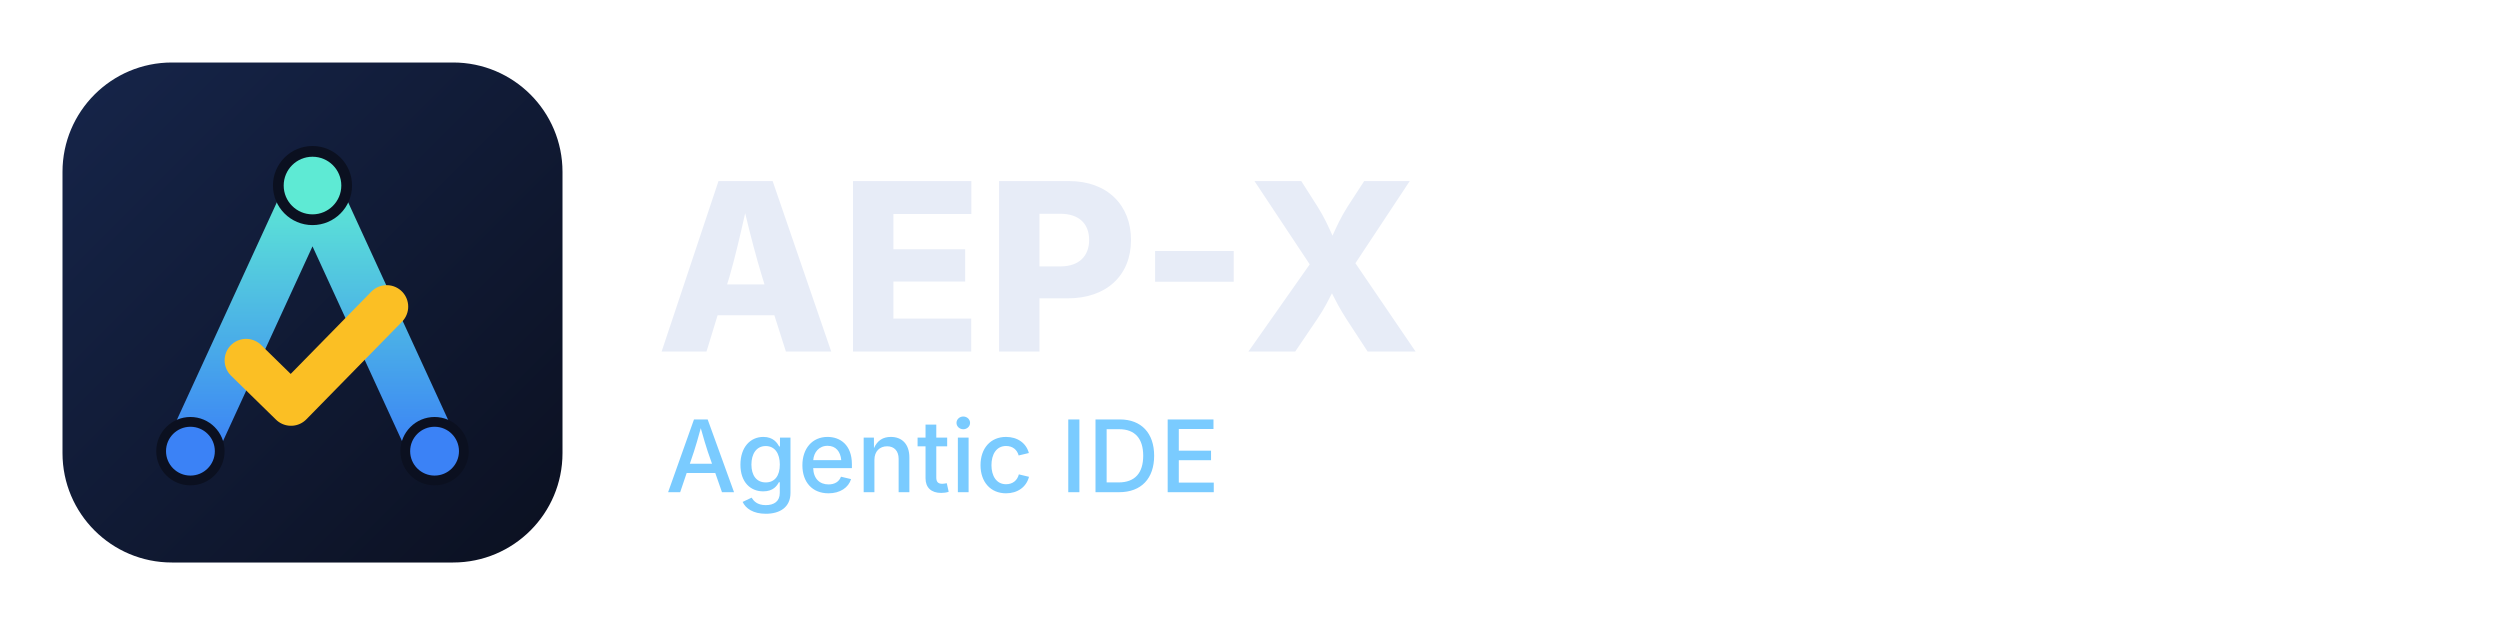
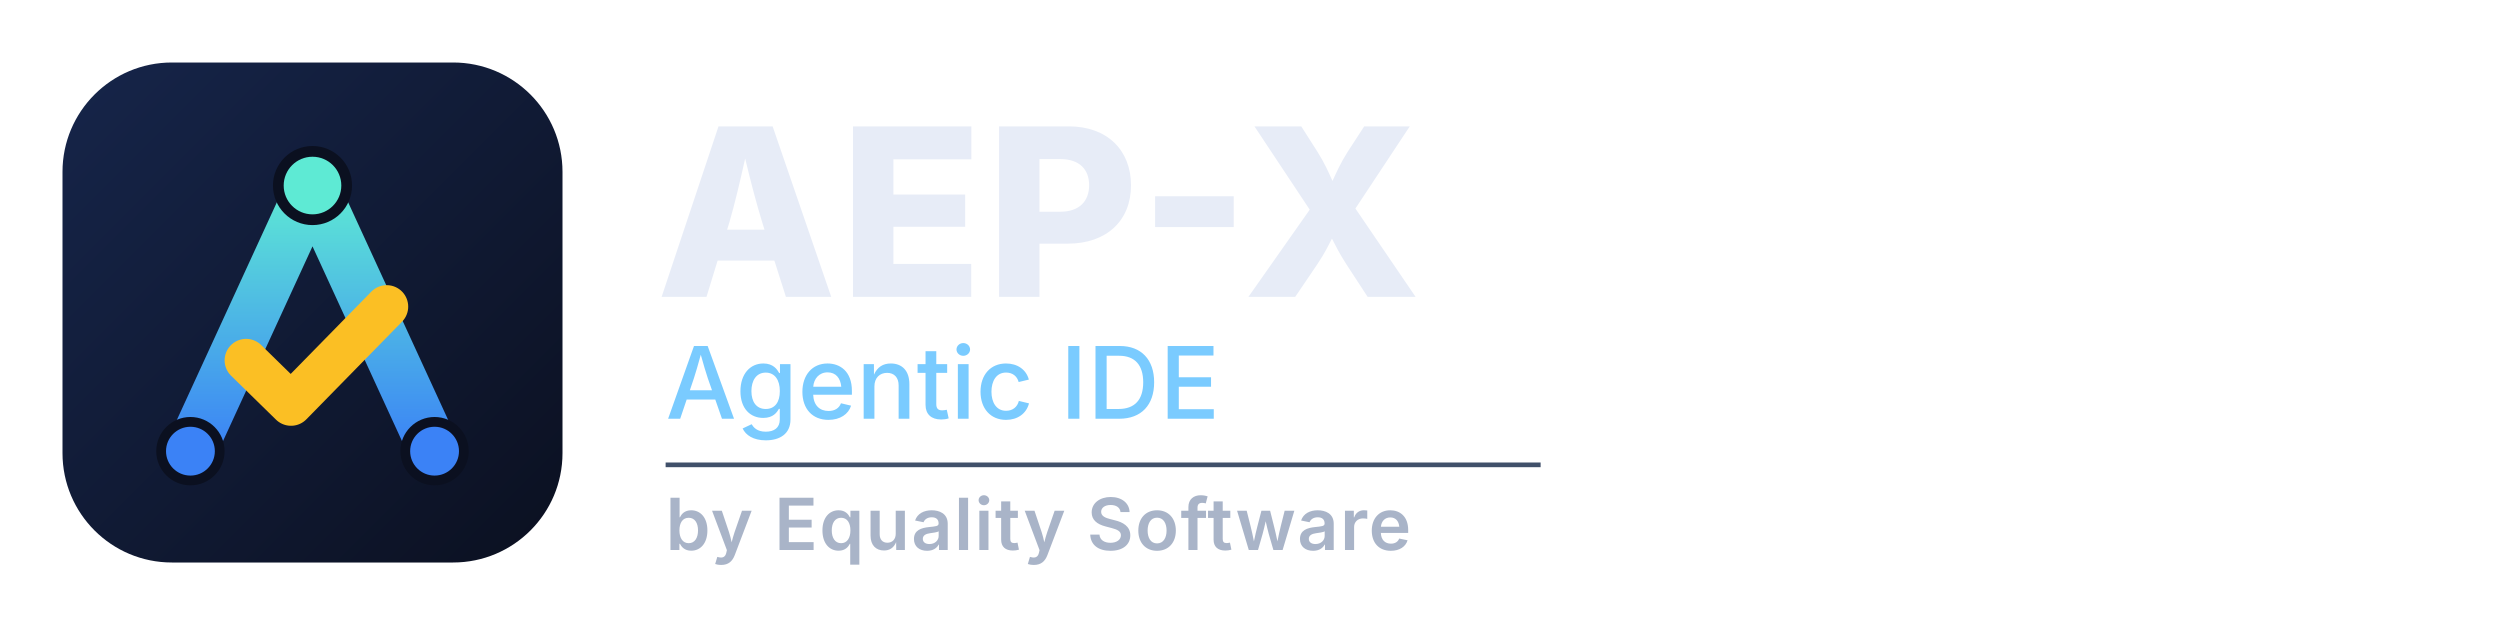
<svg xmlns="http://www.w3.org/2000/svg" viewBox="0 0 1600 400">
  <defs>
    <linearGradient id="bg" x1="0" y1="0" x2="1" y2="1">
      <stop offset="0" stop-color="#16254a" />
      <stop offset="1" stop-color="#0b1020" />
    </linearGradient>
  </defs>
  <g transform="translate(40 40) scale(0.3125)">
    <rect width="1024" height="1024" rx="224" fill="url(#bg)" />
    <defs>
      <linearGradient id="stroke" x1="0" y1="0" x2="0" y2="1">
        <stop offset="0" stop-color="#5eead4" />
        <stop offset="1" stop-color="#3b82f6" />
      </linearGradient>
    </defs>
    <g fill="none" stroke-linecap="round" stroke-linejoin="round">
      <path d="M262 796 L512 252 L762 796" stroke="url(#stroke)" stroke-width="104" />
      <path d="M376 610 L468 700 L664 500" stroke="#fbbf24" stroke-width="88" />
    </g>
    <circle cx="512" cy="252" r="70" fill="#5eead4" stroke="#0b1020" stroke-width="22" />
    <circle cx="262" cy="796" r="60" fill="#3b82f6" stroke="#0b1020" stroke-width="20" />
    <circle cx="762" cy="796" r="60" fill="#3b82f6" stroke="#0b1020" stroke-width="20" />
  </g>
-   <text x="420" y="225" font-family="Inter, 'DejaVu Sans', sans-serif" font-weight="800" font-size="150" fill="#e7ecf7" letter-spacing="2">AEP-X</text>
-   <text x="426" y="315" font-family="Inter, 'DejaVu Sans', sans-serif" font-weight="500" font-size="64" fill="#7acbff">Agentic IDE</text>
+   <text x="420" y="190" font-family="Inter, 'DejaVu Sans', sans-serif" font-weight="800" font-size="150" fill="#e7ecf7" letter-spacing="2">AEP-X</text>
+   <text x="426" y="268" font-family="Inter, 'DejaVu Sans', sans-serif" font-weight="500" font-size="64" fill="#7acbff">Agentic IDE</text>
+   <rect x="426" y="296" width="560" height="3" fill="#40506a" />
+   <text x="426" y="352" font-family="Inter, 'DejaVu Sans', sans-serif" font-weight="600" font-size="46" fill="#a9b4c8" letter-spacing="1">by Equality Software</text>
</svg>
